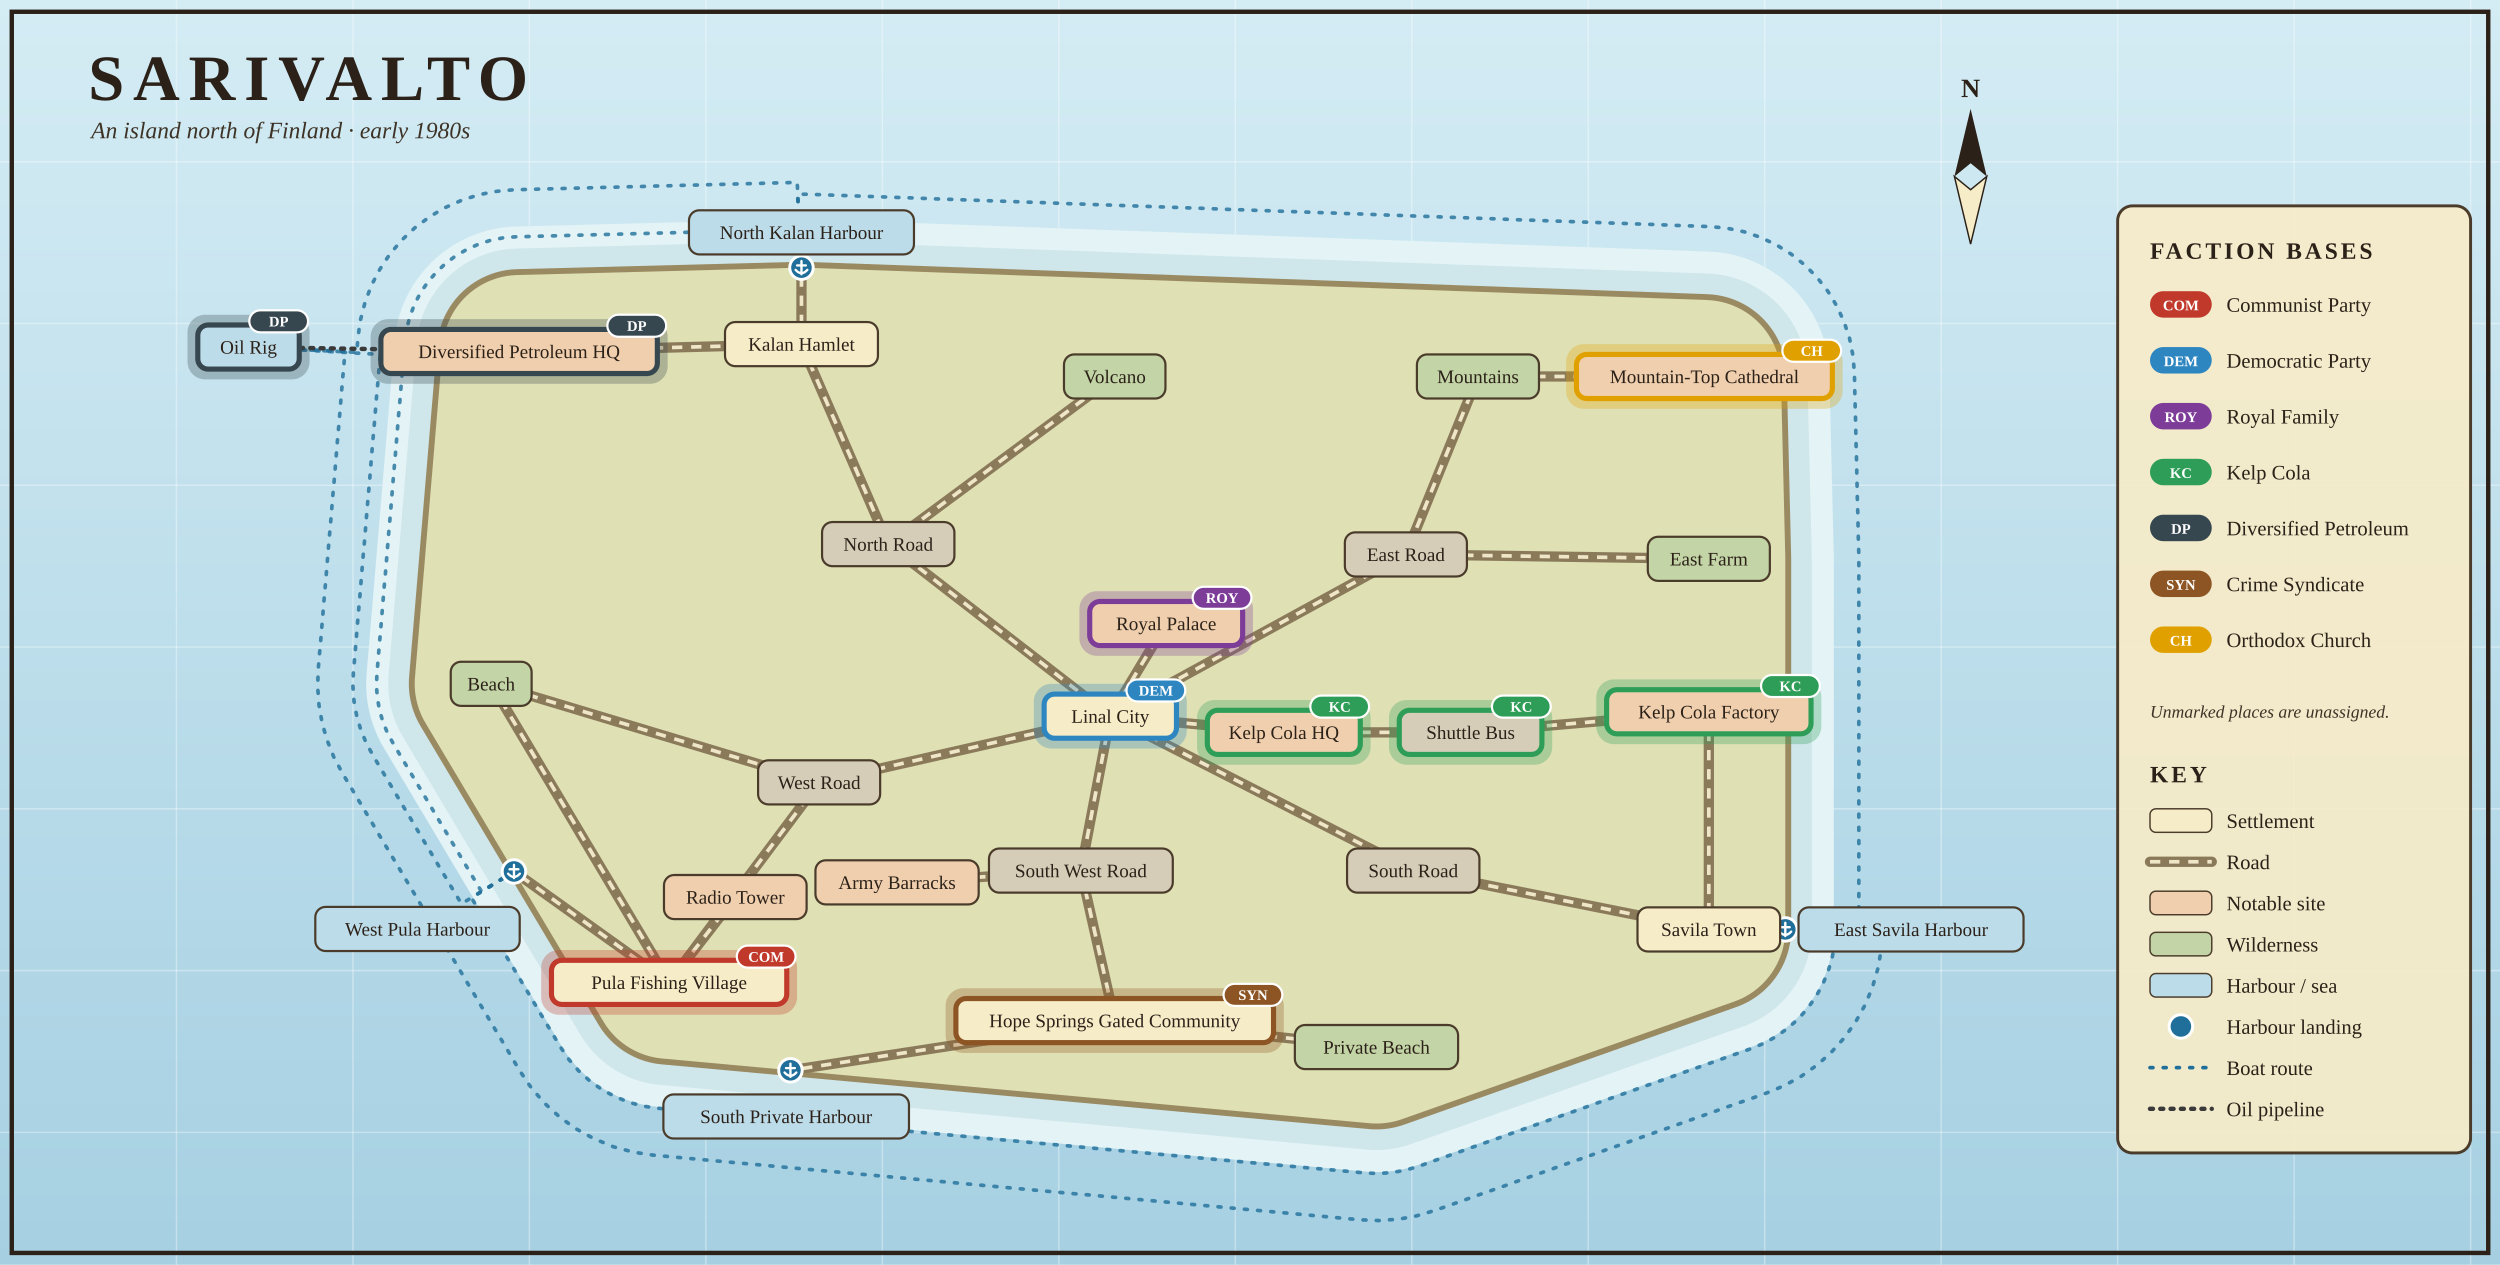
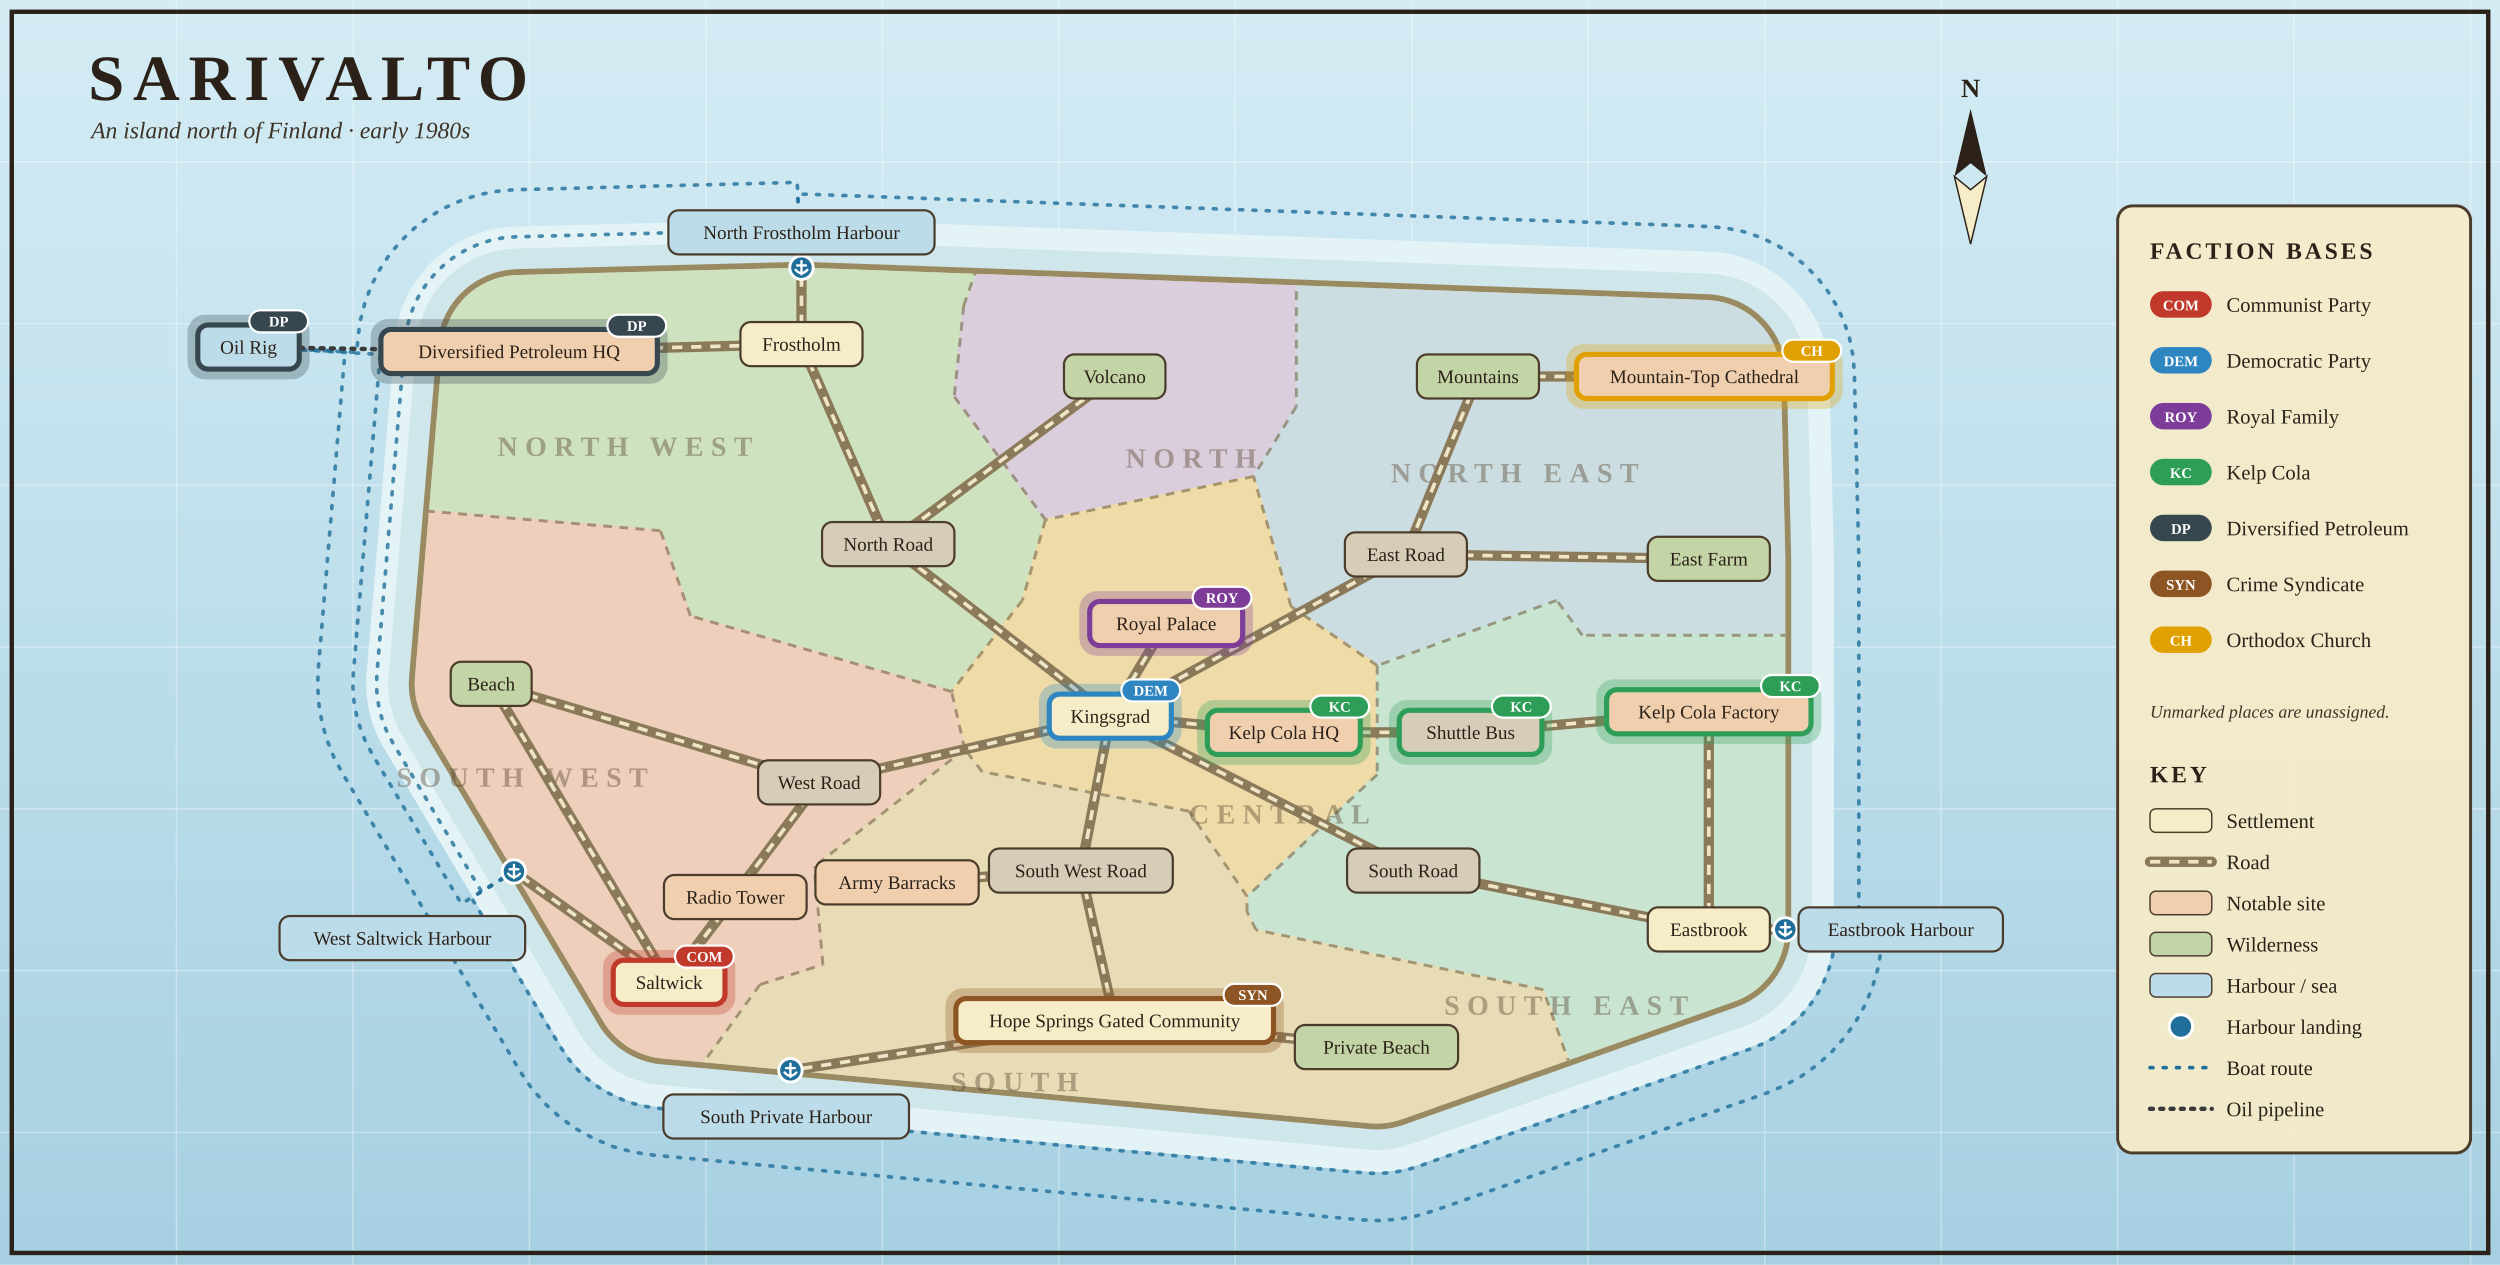
<svg xmlns="http://www.w3.org/2000/svg" viewBox="0 0 1700 860" font-family="Georgia, 'Times New Roman', serif">
  <defs>
    <linearGradient id="sea" x1="0" y1="0" x2="0" y2="1">
      <stop offset="0" stop-color="#d4ecf4" />
      <stop offset="1" stop-color="#a6d0e2" />
    </linearGradient>
  </defs>
  <rect width="1700" height="860" fill="url(#sea)" />
  <g stroke="#ffffff" stroke-opacity=".35" stroke-width="1">
    <line x1="120" y1="0" x2="120" y2="860" />
    <line x1="240" y1="0" x2="240" y2="860" />
    <line x1="360" y1="0" x2="360" y2="860" />
    <line x1="480" y1="0" x2="480" y2="860" />
    <line x1="600" y1="0" x2="600" y2="860" />
    <line x1="720" y1="0" x2="720" y2="860" />
    <line x1="840" y1="0" x2="840" y2="860" />
    <line x1="960" y1="0" x2="960" y2="860" />
    <line x1="1080" y1="0" x2="1080" y2="860" />
    <line x1="1200" y1="0" x2="1200" y2="860" />
    <line x1="1320" y1="0" x2="1320" y2="860" />
    <line x1="1440" y1="0" x2="1440" y2="860" />
    <line x1="1560" y1="0" x2="1560" y2="860" />
    <line x1="1680" y1="0" x2="1680" y2="860" />
    <line x1="0" y1="110" x2="1700" y2="110" />
    <line x1="0" y1="220" x2="1700" y2="220" />
    <line x1="0" y1="330" x2="1700" y2="330" />
    <line x1="0" y1="440" x2="1700" y2="440" />
    <line x1="0" y1="550" x2="1700" y2="550" />
    <line x1="0" y1="660" x2="1700" y2="660" />
    <line x1="0" y1="770" x2="1700" y2="770" />
  </g>
  <polygon points="334,465 353,239 545,234 1159,256 1162,380 1162,632 936,712 455,668" fill="#e3f3f6" stroke="#e3f3f6" stroke-width="170" stroke-linejoin="round" />
  <polygon points="334,465 353,239 545,234 1159,256 1162,380 1162,632 936,712 455,668" fill="#cfe6ea" stroke="#cfe6ea" stroke-width="140" stroke-linejoin="round" />
  <polygon points="334,465 353,239 545,234 1159,256 1162,380 1162,632 936,712 455,668" fill="#9a8a62" stroke="#9a8a62" stroke-width="112" stroke-linejoin="round" />
  <polygon points="334,465 353,239 545,234 1159,256 1162,380 1162,632 936,712 455,668" fill="#dfe0b4" stroke="#dfe0b4" stroke-width="104" stroke-linejoin="round" />
+   <defs>
+     <clipPath id="isl">
+       <polygon points="289.3,491.6 286.8,486.9 284.8,481.9 283.3,476.7 282.4,471.4 282,466 282.2,460.6 283,450.8 283.8,441 284.7,431.2 285.5,421.3 286.3,411.5 287.1,401.7 288,391.9 288.8,382 289.6,372.2 290.4,362.4 291.3,352.6 292.1,342.7 292.9,332.9 293.7,323.1 294.6,313.3 295.4,303.4 296.2,293.6 297.1,283.8 297.9,273.9 298.7,264.1 299.5,254.3 300.4,244.5 301.2,234.6 302,228.9 303.5,223.2 305.5,217.7 308.2,212.6 311.5,207.7 315.2,203.2 319.5,199.2 324.2,195.7 329.2,192.8 334.5,190.4 340.1,188.6 345.8,187.5 351.6,187 361.2,186.8 370.8,186.5 380.4,186.3 390,186 399.6,185.8 409.2,185.5 418.8,185.3 428.4,185 438,184.8 447.6,184.5 457.2,184.3 466.8,184 476.4,183.8 486,183.5 495.6,183.3 505.2,183 514.8,182.8 524.4,182.5 534,182.3 543.6,182 546.9,182 556.8,182.4 566.7,182.7 576.6,183.1 586.5,183.5 596.4,183.8 606.3,184.2 616.2,184.5 626.1,184.9 636,185.2 645.9,185.6 655.8,185.9 665.7,186.3 675.6,186.6 685.5,187 695.4,187.4 705.3,187.7 715.2,188.1 725.1,188.4 735,188.8 744.9,189.1 754.8,189.5 764.7,189.8 774.6,190.2 784.5,190.5 794.4,190.9 804.3,191.3 814.2,191.6 824.2,192 834.1,192.3 844,192.7 853.9,193 863.8,193.4 873.7,193.7 883.6,194.1 893.5,194.5 903.4,194.8 913.3,195.2 923.2,195.5 933.1,195.9 943,196.2 952.9,196.6 962.8,196.9 972.7,197.3 982.6,197.6 992.5,198 1002.4,198.4 1012.3,198.7 1022.2,199.1 1032.1,199.4 1042,199.8 1051.9,200.1 1061.8,200.5 1071.7,200.8 1081.6,201.2 1091.5,201.5 1101.4,201.9 1111.3,202.3 1121.2,202.6 1131.2,203 1141.1,203.3 1151,203.7 1160.9,204 1166.9,204.6 1172.8,205.9 1178.5,207.8 1184,210.4 1189.1,213.6 1193.8,217.4 1198,221.7 1201.8,226.4 1204.9,231.6 1207.4,237.1 1209.3,242.8 1210.5,248.7 1211,254.7 1211.2,264.3 1211.4,273.8 1211.7,283.4 1211.9,292.9 1212.1,302.4 1212.4,312 1212.6,321.5 1212.8,331 1213.1,340.6 1213.3,350.1 1213.5,359.7 1213.8,369.2 1214,378.7 1214,380 1214,389.7 1214,399.4 1214,409.1 1214,418.8 1214,428.5 1214,438.2 1214,447.8 1214,457.5 1214,467.2 1214,476.9 1214,486.6 1214,496.3 1214,506 1214,515.7 1214,525.4 1214,535.1 1214,544.8 1214,554.5 1214,564.2 1214,573.8 1214,583.5 1214,593.2 1214,602.9 1214,612.6 1214,622.3 1214,632 1213.7,637.8 1212.7,643.5 1211.1,649.1 1208.9,654.5 1206.1,659.6 1202.7,664.3 1198.9,668.7 1194.5,672.6 1189.8,675.9 1184.7,678.8 1179.4,681 1169.9,684.4 1160.5,687.7 1151.1,691 1141.7,694.4 1132.3,697.7 1122.9,701 1113.4,704.4 1104,707.7 1094.6,711 1085.2,714.4 1075.8,717.7 1066.4,721 1056.9,724.4 1047.5,727.7 1038.1,731 1028.7,734.4 1019.3,737.7 1009.9,741 1000.4,744.4 991,747.7 981.6,751 972.2,754.4 962.8,757.7 953.4,761 948,762.6 942.5,763.6 936.9,764 931.3,763.8 921.4,762.9 911.6,762 901.8,761.1 892,760.2 882.2,759.3 872.4,758.4 862.5,757.5 852.7,756.6 842.9,755.7 833.1,754.8 823.3,753.9 813.5,753 803.7,752.1 793.8,751.2 784,750.3 774.2,749.4 764.4,748.5 754.6,747.6 744.8,746.7 734.9,745.8 725.1,744.9 715.3,744 705.5,743.1 695.7,742.2 685.9,741.3 676,740.4 666.2,739.5 656.4,738.6 646.6,737.7 636.8,736.8 627,735.9 617.1,735 607.3,734.2 597.5,733.3 587.7,732.4 577.9,731.5 568.1,730.6 558.2,729.7 548.4,728.8 538.6,727.9 528.8,727 519,726.1 509.2,725.2 499.3,724.3 489.5,723.4 479.7,722.5 469.9,721.6 460.1,720.7 450.3,719.8 444.2,718.9 438.3,717.2 432.6,714.9 427.3,712 422.3,708.4 417.8,704.3 413.8,699.7 410.3,694.6 405.3,686.2 400.2,677.7 395.2,669.2 390.2,660.8 385.1,652.3 380.1,643.9 375,635.4 370,627 365,618.5 359.9,610 354.9,601.6 349.8,593.1 344.8,584.7 339.7,576.2 334.7,567.7 329.7,559.3 324.6,550.8 319.6,542.4 314.5,533.9 309.5,525.5 304.5,517 299.4,508.5 294.4,500.1" />
+     </clipPath>
+   </defs>
+   <g clip-path="url(#isl)" opacity=".75">
+     <polygon points="0,0 386.5,0 448.3,208 452.1,355.1 449.1,360.9 0,323.1" fill="#c9e3c4" stroke="#c9e3c4" stroke-width="1.5" />
+     <polygon points="655.3,208 648.9,269.7 452.1,355.1 448.3,208" fill="#c9e3c4" stroke="#c9e3c4" stroke-width="1.5" />
+     <polygon points="449.1,360.9 452.1,355.1 648.9,269.7 710.9,353.4 695.3,408.1 647.1,470.3 469.5,418.8" fill="#c9e3c4" stroke="#c9e3c4" stroke-width="1.5" />
+     <polygon points="727.6,0 881.5,0 881.5,276.4 852.4,324 710.9,353.4 648.9,269.7 655.3,208" fill="#d9c8ea" stroke="#d9c8ea" stroke-width="1.5" />
+     <polygon points="881.5,0 1082,0 1082,319.9 1059.4,348.5 881.5,276.4" fill="#c4dcef" stroke="#c4dcef" stroke-width="1.5" />
+     <polygon points="1082,0 1700,0 1700,304.9 1082,319.9" fill="#c4dcef" stroke="#c4dcef" stroke-width="1.5" />
+     <polygon points="877.9,412.4 852.4,324 881.5,276.4 1059.4,348.5 1058.6,408.2 936.5,452.6" fill="#c4dcef" stroke="#c4dcef" stroke-width="1.5" />
+     <polygon points="1700,304.9 1700,400.3 1546.6,432 1075.9,432 1058.6,408.2 1059.4,348.5 1082,319.9" fill="#c4dcef" stroke="#c4dcef" stroke-width="1.5" />
+     <polygon points="695.3,408.1 710.9,353.4 852.4,324 877.9,412.4 815.1,480.3" fill="#f3d9a4" stroke="#f3d9a4" stroke-width="1.5" />
+     <polygon points="647.1,470.3 695.3,408.1 815.1,480.3 808.5,551.6 667.9,524.8 656,509.5" fill="#f3d9a4" stroke="#f3d9a4" stroke-width="1.5" />
+     <polygon points="808.5,551.6 815.1,480.3 877.9,412.4 936.5,452.6 936.5,526.7 848,609.6" fill="#f3d9a4" stroke="#f3d9a4" stroke-width="1.5" />
+     <polygon points="936.5,526.7 936.5,452.6 1058.6,408.2 1075.9,432 1086.8,558 1067.6,581.2" fill="#c3e6dc" stroke="#c3e6dc" stroke-width="1.5" />
+     <polygon points="1188,558 1086.8,558 1075.9,432 1546.6,432" fill="#c3e6dc" stroke="#c3e6dc" stroke-width="1.5" />
+     <polygon points="1188,860 1115.5,860 1049.4,673 1067.6,581.2 1086.8,558 1188,558" fill="#c3e6dc" stroke="#c3e6dc" stroke-width="1.5" />
+     <polygon points="854.1,632.3 848,620.1 848,609.6 936.5,526.7 1067.6,581.2 1049.4,673" fill="#c3e6dc" stroke="#c3e6dc" stroke-width="1.5" />
+     <polygon points="667.9,524.8 808.5,551.6 848,609.6 848,620.1 676.5,658.8" fill="#eadbb6" stroke="#eadbb6" stroke-width="1.5" />
+     <polygon points="442.6,508.2 469.5,418.8 647.1,470.3 656,509.5 553.6,589.3" fill="#f2c9bf" stroke="#f2c9bf" stroke-width="1.5" />
+     <polygon points="0,570.4 0,323.1 449.1,360.9 469.5,418.8 442.6,508.2 434.4,517.5" fill="#f2c9bf" stroke="#f2c9bf" stroke-width="1.5" />
+     <polygon points="378.7,860 238.1,860 425.1,598.4 516.8,669.5" fill="#f2c9bf" stroke="#f2c9bf" stroke-width="1.5" />
+     <polygon points="238.1,860 0,860 0,570.4 434.4,517.5 425.1,598.4" fill="#f2c9bf" stroke="#f2c9bf" stroke-width="1.5" />
+     <polygon points="831.1,860 670.6,860 646.9,705.4 676.5,658.8 848,620.1 854.1,632.3" fill="#eadbb6" stroke="#eadbb6" stroke-width="1.5" />
+     <polygon points="1115.5,860 831.1,860 854.1,632.3 1049.4,673" fill="#eadbb6" stroke="#eadbb6" stroke-width="1.5" />
+     <polygon points="670.6,860 378.7,860 516.8,669.5 559.6,655.9 646.9,705.4" fill="#eadbb6" stroke="#eadbb6" stroke-width="1.5" />
+     <polygon points="553.6,589.3 656,509.5 667.9,524.8 676.5,658.8 646.9,705.4 559.6,655.9" fill="#eadbb6" stroke="#eadbb6" stroke-width="1.5" />
+     <polygon points="434.4,517.5 442.6,508.2 553.6,589.3 559.6,655.9 516.8,669.5 425.1,598.4" fill="#f2c9bf" stroke="#f2c9bf" stroke-width="1.5" />
+     <polygon points="386.5,0 727.6,0 655.3,208 448.3,208" fill="#c9e3c4" stroke="#c9e3c4" stroke-width="1.5" />
+     <polygon points="1700,400.3 1700,860 1188,860 1188,558 1546.6,432" fill="#c3e6dc" stroke="#c3e6dc" stroke-width="1.5" />
+   </g>
+   <g clip-path="url(#isl)" stroke="#6b5a3a" stroke-width="2" stroke-dasharray="6 5" opacity=".55" fill="none">
+     <path d="M449.1 360.9L0 323.1" />
+     <path d="M655.3 208L648.9 269.7" />
+     <path d="M648.9 269.7L710.9 353.4" />
+     <path d="M710.9 353.4L695.3 408.1" />
+     <path d="M695.3 408.1L647.1 470.3" />
+     <path d="M647.1 470.3L469.5 418.8" />
+     <path d="M469.5 418.8L449.1 360.9" />
+     <path d="M881.5 0L881.5 276.4" />
+     <path d="M881.5 276.4L852.4 324" />
+     <path d="M852.4 324L710.9 353.4" />
+     <path d="M655.3 208L727.6 0" />
+     <path d="M877.9 412.4L852.4 324" />
+     <path d="M1058.6 408.2L936.5 452.6" />
+     <path d="M936.5 452.6L877.9 412.4" />
+     <path d="M1700 400.3L1546.6 432" />
+     <path d="M1546.6 432L1075.9 432" />
+     <path d="M1075.9 432L1058.6 408.2" />
+     <path d="M808.5 551.6L667.9 524.8" />
+     <path d="M667.9 524.8L656 509.5" />
+     <path d="M656 509.5L647.1 470.3" />
+     <path d="M936.5 452.6L936.5 526.7" />
+     <path d="M936.5 526.7L848 609.6" />
+     <path d="M848 609.6L808.5 551.6" />
+     <path d="M1115.5 860L1049.4 673" />
+     <path d="M854.1 632.3L848 620.1" />
+     <path d="M848 620.1L848 609.6" />
+     <path d="M1049.4 673L854.1 632.3" />
+     <path d="M656 509.5L553.6 589.3" />
+     <path d="M516.8 669.5L378.7 860" />
+     <path d="M516.8 669.5L559.6 655.9" />
+     <path d="M559.6 655.9L553.6 589.3" />
+   </g>
+   <text x="425" y="310" text-anchor="middle" font-size="19" font-weight="bold" letter-spacing="5" fill="#5a4630" fill-opacity=".42">NORTH WEST</text>
+   <text x="810" y="318" text-anchor="middle" font-size="19" font-weight="bold" letter-spacing="5" fill="#5a4630" fill-opacity=".42">NORTH</text>
+   <text x="1030" y="328" text-anchor="middle" font-size="19" font-weight="bold" letter-spacing="5" fill="#5a4630" fill-opacity=".42">NORTH EAST</text>
+   <text x="870" y="560" text-anchor="middle" font-size="19" font-weight="bold" letter-spacing="5" fill="#5a4630" fill-opacity=".42">CENTRAL</text>
+   <text x="1065" y="690" text-anchor="middle" font-size="19" font-weight="bold" letter-spacing="5" fill="#5a4630" fill-opacity=".42">SOUTH EAST</text>
+   <text x="690" y="742" text-anchor="middle" font-size="19" font-weight="bold" letter-spacing="5" fill="#5a4630" fill-opacity=".42">SOUTH</text>
+   <text x="355" y="535" text-anchor="middle" font-size="19" font-weight="bold" letter-spacing="5" fill="#5a4630" fill-opacity=".42">SOUTH WEST</text>
  <g fill="none">
    <path d="M349.5 592.6L327.5 606.4L322.5 598L317.4 589.5L312.4 581.1L307.3 572.6L302.3 564.1L297.2 555.7L292.2 547.2L287.2 538.8L282.1 530.3L277.1 521.9L272 513.4L267 504.9L263.2 497.8L260.2 490.3L258 482.5L256.6 474.6L256 466.5L256.3 458.5L257.1 448.6L257.9 438.8L258.8 429L259.6 419.2L260.4 409.3L261.2 399.5L262.1 389.7L262.9 379.9L263.7 370L264.5 360.2L265.4 350.4L266.2 340.6L267 330.7L267.8 320.9L268.7 311.1L269.5 301.2L270.3 291.4L271.1 281.6L272 271.8L272.8 261.9L273.6 252.1L274.4 242.3L275.3 232.5L276.5 223.8L278.7 215.3L281.8 207.1L285.8 199.3L290.7 192.1L296.4 185.4L302.7 179.4L309.7 174.1L317.3 169.7L325.3 166.1L333.6 163.4L342.2 161.7L351 161L360.6 160.8L370.2 160.5L379.8 160.3L389.4 160L399 159.8L408.6 159.5L418.2 159.3L427.8 159L437.4 158.8L447 158.5L456.6 158.3L466.2 158L475.8 157.8L485.4 157.5L495 157.3L504.6 157L514.2 156.8L523.8 156.5L533.4 156.3L543 156L545 182" stroke="#1f6f9a" stroke-width="2.5" stroke-dasharray="2 7" stroke-linecap="round" stroke-linejoin="round" opacity=".8" />
    <path d="M349.5 592.6L320.6 610.5L325.7 619L330.7 627.4L335.8 635.9L340.8 644.4L345.8 652.8L350.9 661.3L355.9 669.7L361 678.2L366 686.7L371 695.1L376.1 703.6L381.1 712L384 716.2L386.8 720.4L390.1 724.2L393.4 728.1L397.2 731.5L400.9 734.9L405 737.8L409.2 740.8L413.6 743.2L418 745.6L422.7 747.5L427.4 749.5L432.3 750.8L437.2 752.1L442.2 752.9L447.2 753.6L457 754.5L466.8 755.4L476.6 756.3L486.4 757.2L496.2 758.1L506.1 759L515.9 759.9L525.7 760.8L535.5 761.7L545.3 762.6L555.1 763.5L565 764.4L574.8 765.3L584.6 766.2L594.4 767.1L604.2 768L614 768.9L623.9 769.8L633.7 770.7L643.5 771.6L653.3 772.5L663.1 773.4L672.9 774.3L682.8 775.2L692.6 776.1L702.4 777L712.2 777.9L722 778.8L731.8 779.7L741.7 780.6L751.5 781.5L761.3 782.4L771.1 783.3L780.9 784.2L790.7 785.1L800.6 786L810.4 786.9L820.2 787.8L830 788.7L839.8 789.6L849.6 790.5L859.5 791.4L869.3 792.3L879.1 793.2L888.9 794.1L898.7 794.9L908.5 795.8L918.3 796.7L928.2 797.6L937.4 798L946.7 797.3L955.8 795.7L964.7 793.1L974.1 789.7L983.5 786.4L992.9 783.1L1002.4 779.7L1011.8 776.4L1021.2 773.1L1030.6 769.7L1040 766.4L1049.4 763.1L1058.9 759.7L1068.3 756.4L1077.7 753.1L1087.1 749.7L1096.5 746.4L1105.9 743.1L1115.4 739.7L1124.8 736.4L1134.2 733.1L1143.6 729.7L1153 726.4L1162.4 723.1L1171.9 719.7L1181.3 716.4L1190.7 713.1L1199.6 709.4L1208 704.7L1215.8 699.1L1223 692.7L1229.3 685.5L1234.9 677.6L1239.5 669.2L1243.2 660.3L1245.9 651.1L1247.5 641.6L1248 632L1214 632" stroke="#1f6f9a" stroke-width="2.5" stroke-dasharray="2 7" stroke-linecap="round" stroke-linejoin="round" opacity=".8" />
    <path d="M349.5 592.6L313.8 614.6L308.7 606.2L303.7 597.7L298.6 589.3L293.6 580.8L288.5 572.3L283.5 563.9L278.5 555.4L273.4 547L268.4 538.5L263.3 530L258.3 521.6L253.3 513.1L248.7 504.5L245.1 495.5L242.4 486.1L240.7 476.6L240 466.9L240.3 457.1L241.2 447.3L242 437.5L242.8 427.6L243.6 417.8L244.5 408L245.3 398.2L246.1 388.3L246.9 378.5L247.8 368.7L248.6 358.9L249.4 349L250.2 339.2L251.1 329.4L251.9 319.6L252.7 309.7L253.5 299.9L254.4 290.1L255.2 280.3L256 270.4L256.9 260.6L257.7 250.8L258.5 241L169 236" stroke="#1f6f9a" stroke-width="2.5" stroke-dasharray="2 7" stroke-linecap="round" stroke-linejoin="round" opacity=".8" />
    <path d="M545 182L542.3 132L548.7 132.1L558.6 132.4L568.5 132.8L578.4 133.1L588.3 133.5L598.2 133.8L608.1 134.2L618 134.5L627.9 134.9L637.8 135.3L647.7 135.6L657.6 136L667.5 136.3L677.4 136.7L687.3 137L697.2 137.4L707.1 137.7L717 138.1L726.9 138.5L736.8 138.8L746.7 139.2L756.6 139.5L766.5 139.9L776.4 140.2L786.3 140.6L796.2 140.9L806.1 141.3L816 141.6L825.9 142L835.8 142.4L845.7 142.7L855.7 143.1L865.6 143.4L875.5 143.8L885.4 144.1L895.3 144.5L905.2 144.8L915.1 145.2L925 145.5L934.9 145.9L944.8 146.3L954.7 146.6L964.6 147L974.5 147.3L984.4 147.7L994.3 148L1004.2 148.4L1014.1 148.7L1024 149.1L1033.9 149.5L1043.8 149.8L1053.7 150.2L1063.6 150.5L1073.5 150.9L1083.4 151.2L1093.3 151.6L1103.2 151.9L1113.1 152.3L1123 152.6L1132.9 153L1142.8 153.4L1152.7 153.7L1162.7 154.1L1168.5 154.6L1174.4 155.2L1180.2 156.4L1186 157.6L1191.6 159.5L1197.3 161.4L1202.6 164L1208 166.5L1213 169.7L1218 172.8L1222.6 176.5L1227.3 180.2L1231.4 184.4L1235.6 188.6L1239.2 193.3L1242.9 198L1246 203L1249 208.1L1251.5 213.5L1254 218.8L1255.8 224.5L1257.7 230.1L1258.8 235.9L1260 241.7L1260.5 247.6L1261 253.5L1261.2 263.1L1261.4 272.6L1261.7 282.1L1261.9 291.7L1262.1 301.2L1262.4 310.8L1262.6 320.3L1262.8 329.8L1263 339.4L1263.3 348.9L1263.5 358.5L1263.7 368L1264 377.5L1264 380L1264 389.7L1264 399.4L1264 409.1L1264 418.8L1264 428.5L1264 438.2L1264 447.8L1264 457.5L1264 467.2L1264 476.9L1264 486.6L1264 496.3L1264 506L1264 515.7L1264 525.4L1264 535.1L1264 544.8L1264 554.5L1264 564.2L1264 573.8L1264 583.5L1264 593.2L1264 602.9L1264 612.6L1264 622.3L1264 632L1214 632" stroke="#1f6f9a" stroke-width="2.5" stroke-dasharray="2 7" stroke-linecap="round" stroke-linejoin="round" opacity=".8" />
    <path d="M545 182L542.1 124L532.5 124.3L522.9 124.5L513.3 124.8L503.7 125L494.1 125.3L484.5 125.5L474.9 125.8L465.3 126L455.7 126.3L446.1 126.5L436.5 126.8L426.9 127L417.3 127.3L407.7 127.5L398.1 127.8L388.5 128L378.9 128.3L369.3 128.5L359.7 128.8L350.1 129L344 129.5L337.8 130.1L331.8 131.2L325.7 132.4L319.8 134.3L313.9 136.2L308.3 138.7L302.6 141.2L297.3 144.3L292 147.5L287.1 151.2L282.1 154.9L277.6 159.1L273.1 163.4L269.1 168.1L265.1 172.8L261.7 177.9L258.3 183.1L255.4 188.6L252.6 194L250.4 199.8L248.2 205.6L246.7 211.6L245.1 217.6L244.2 223.7L243.4 229.8L242.6 239.6L169 236" stroke="#1f6f9a" stroke-width="2.5" stroke-dasharray="2 7" stroke-linecap="round" stroke-linejoin="round" opacity=".8" />
    <path d="M169 236L234.6 238.9L233.8 248.8L232.9 258.6L232.1 268.4L231.3 278.2L230.5 288.1L229.6 297.9L228.8 307.7L228 317.5L227.2 327.4L226.3 337.2L225.5 347L224.7 356.9L223.8 366.7L223 376.5L222.2 386.3L221.4 396.2L220.5 406L219.7 415.8L218.9 425.6L218.1 435.5L217.2 445.3L216.4 455.1L216.2 461.2L216 467.3L216.5 473.4L216.9 479.5L218 485.5L219 491.5L220.7 497.4L222.4 503.3L224.7 508.9L226.9 514.6L229.8 520L232.6 525.4L237.7 533.9L242.7 542.3L247.8 550.8L252.8 559.2L257.8 567.7L262.9 576.2L267.9 584.6L273 593.1L278 601.5L283.1 610L288.1 618.5L293.1 626.9L298.2 635.4L303.2 643.8L308.3 652.3L313.3 660.7L318.3 669.2L323.4 677.7L328.4 686.1L333.5 694.6L338.5 703L343.6 711.5L348.6 720L353.6 728.4L357.5 734.2L361.4 739.9L366 745.2L370.5 750.4L375.7 755.1L380.8 759.8L386.4 763.8L392.1 767.8L398.2 771.2L404.3 774.5L410.7 777.1L417.1 779.8L423.8 781.6L430.5 783.4L437.4 784.5L444.3 785.5L454.1 786.4L463.9 787.3L473.7 788.2L483.5 789.1L493.3 790L503.1 790.9L513 791.8L522.8 792.7L532.6 793.6L542.4 794.5L552.2 795.4L562 796.3L571.9 797.2L581.7 798.1L591.5 799L601.3 799.9L611.1 800.8L620.9 801.7L630.8 802.6L640.6 803.5L650.4 804.4L660.2 805.3L670 806.2L679.8 807.1L689.7 808L699.5 808.9L709.3 809.8L719.1 810.7L728.9 811.6L738.7 812.4L748.6 813.3L758.4 814.2L768.2 815.1L778 816L787.8 816.9L797.6 817.8L807.5 818.7L817.3 819.6L827.1 820.5L836.9 821.4L846.7 822.3L856.5 823.2L866.4 824.1L876.2 825L886 825.9L895.8 826.8L905.6 827.7L915.4 828.6L925.3 829.5L931.6 829.7L938 830L944.3 829.5L950.7 829.1L956.9 828L963.2 826.8L969.3 825L975.4 823.2L984.8 819.9L994.2 816.6L1003.6 813.2L1013 809.9L1022.5 806.6L1031.9 803.2L1041.3 799.9L1050.7 796.6L1060.1 793.2L1069.5 789.9L1079 786.6L1088.4 783.2L1097.8 779.9L1107.2 776.6L1116.6 773.2L1126 769.9L1135.5 766.6L1144.9 763.2L1154.3 759.9L1163.7 756.6L1173.1 753.2L1182.5 749.9L1192 746.6L1201.4 743.2L1207.5 740.7L1213.5 738.1L1219.3 734.9L1225.1 731.7L1230.4 727.9L1235.8 724.1L1240.7 719.7L1245.6 715.2L1250 710.3L1254.4 705.4L1258.2 700L1262 694.6L1265.2 688.8L1268.4 683.1L1270.9 677L1273.4 670.9L1275.2 664.5L1277.1 658.2L1278.2 651.7L1279.3 645.2L1279.6 638.6L1214 632" stroke="#1f6f9a" stroke-width="2.5" stroke-dasharray="2 7" stroke-linecap="round" stroke-linejoin="round" opacity=".8" />
    <path d="M169 236L353 239" stroke="#3a3a3a" stroke-width="3" stroke-dasharray="2 5" stroke-linecap="round" />
    <path d="M353 239L545 234" stroke="#8a7a5a" stroke-width="7" stroke-linecap="round" />
    <path d="M353 239L545 234" stroke="#efe6c8" stroke-width="2.5" stroke-dasharray="7 6" />
    <path d="M545 234L604 370" stroke="#8a7a5a" stroke-width="7" stroke-linecap="round" />
    <path d="M545 234L604 370" stroke="#efe6c8" stroke-width="2.5" stroke-dasharray="7 6" />
    <path d="M758 256L604 370" stroke="#8a7a5a" stroke-width="7" stroke-linecap="round" />
    <path d="M758 256L604 370" stroke="#efe6c8" stroke-width="2.5" stroke-dasharray="7 6" />
    <path d="M604 370L755 487" stroke="#8a7a5a" stroke-width="7" stroke-linecap="round" />
    <path d="M604 370L755 487" stroke="#efe6c8" stroke-width="2.5" stroke-dasharray="7 6" />
    <path d="M557 532L755 487" stroke="#8a7a5a" stroke-width="7" stroke-linecap="round" />
    <path d="M557 532L755 487" stroke="#efe6c8" stroke-width="2.5" stroke-dasharray="7 6" />
    <path d="M1005 256L956 377" stroke="#8a7a5a" stroke-width="7" stroke-linecap="round" />
    <path d="M1005 256L956 377" stroke="#efe6c8" stroke-width="2.5" stroke-dasharray="7 6" />
    <path d="M1005 256L1159 256" stroke="#8a7a5a" stroke-width="7" stroke-linecap="round" />
    <path d="M1005 256L1159 256" stroke="#efe6c8" stroke-width="2.5" stroke-dasharray="7 6" />
    <path d="M956 377L755 487" stroke="#8a7a5a" stroke-width="7" stroke-linecap="round" />
    <path d="M956 377L755 487" stroke="#efe6c8" stroke-width="2.5" stroke-dasharray="7 6" />
    <path d="M956 377L1162 380" stroke="#8a7a5a" stroke-width="7" stroke-linecap="round" />
    <path d="M956 377L1162 380" stroke="#efe6c8" stroke-width="2.5" stroke-dasharray="7 6" />
    <path d="M793 424L755 487" stroke="#8a7a5a" stroke-width="7" stroke-linecap="round" />
    <path d="M793 424L755 487" stroke="#efe6c8" stroke-width="2.5" stroke-dasharray="7 6" />
    <path d="M755 487L873 498" stroke="#8a7a5a" stroke-width="7" stroke-linecap="round" />
    <path d="M755 487L873 498" stroke="#efe6c8" stroke-width="2.5" stroke-dasharray="7 6" />
    <path d="M873 498L1000 498" stroke="#8a7a5a" stroke-width="7" stroke-linecap="round" />
    <path d="M873 498L1000 498" stroke="#efe6c8" stroke-width="2.5" stroke-dasharray="7 6" />
    <path d="M1000 498L1162 484" stroke="#8a7a5a" stroke-width="7" stroke-linecap="round" />
    <path d="M1000 498L1162 484" stroke="#efe6c8" stroke-width="2.5" stroke-dasharray="7 6" />
    <path d="M1162 484L1162 632" stroke="#8a7a5a" stroke-width="7" stroke-linecap="round" />
    <path d="M1162 484L1162 632" stroke="#efe6c8" stroke-width="2.5" stroke-dasharray="7 6" />
    <path d="M961 592L755 487" stroke="#8a7a5a" stroke-width="7" stroke-linecap="round" />
    <path d="M961 592L755 487" stroke="#efe6c8" stroke-width="2.5" stroke-dasharray="7 6" />
    <path d="M961 592L1162 632" stroke="#8a7a5a" stroke-width="7" stroke-linecap="round" />
    <path d="M961 592L1162 632" stroke="#efe6c8" stroke-width="2.5" stroke-dasharray="7 6" />
    <path d="M334 465L557 532" stroke="#8a7a5a" stroke-width="7" stroke-linecap="round" />
    <path d="M334 465L557 532" stroke="#efe6c8" stroke-width="2.5" stroke-dasharray="7 6" />
    <path d="M334 465L455 668" stroke="#8a7a5a" stroke-width="7" stroke-linecap="round" />
    <path d="M334 465L455 668" stroke="#efe6c8" stroke-width="2.5" stroke-dasharray="7 6" />
    <path d="M557 532L455 668" stroke="#8a7a5a" stroke-width="7" stroke-linecap="round" />
    <path d="M557 532L455 668" stroke="#efe6c8" stroke-width="2.5" stroke-dasharray="7 6" />
    <path d="M455 668L349.5 592.6" stroke="#8a7a5a" stroke-width="7" stroke-linecap="round" />
    <path d="M455 668L349.5 592.6" stroke="#efe6c8" stroke-width="2.5" stroke-dasharray="7 6" />
    <path d="M755 487L735 592" stroke="#8a7a5a" stroke-width="7" stroke-linecap="round" />
    <path d="M755 487L735 592" stroke="#efe6c8" stroke-width="2.5" stroke-dasharray="7 6" />
    <path d="M735 592L758 694" stroke="#8a7a5a" stroke-width="7" stroke-linecap="round" />
    <path d="M735 592L758 694" stroke="#efe6c8" stroke-width="2.5" stroke-dasharray="7 6" />
    <path d="M735 592L610 600" stroke="#8a7a5a" stroke-width="7" stroke-linecap="round" />
    <path d="M735 592L610 600" stroke="#efe6c8" stroke-width="2.5" stroke-dasharray="7 6" />
    <path d="M758 694L936 712" stroke="#8a7a5a" stroke-width="7" stroke-linecap="round" />
    <path d="M758 694L936 712" stroke="#efe6c8" stroke-width="2.5" stroke-dasharray="7 6" />
    <path d="M758 694L537.5 727.8" stroke="#8a7a5a" stroke-width="7" stroke-linecap="round" />
    <path d="M758 694L537.5 727.8" stroke="#efe6c8" stroke-width="2.5" stroke-dasharray="7 6" />
    <path d="M455 668L500 610" stroke="#8a7a5a" stroke-width="7" stroke-linecap="round" />
    <path d="M455 668L500 610" stroke="#efe6c8" stroke-width="2.5" stroke-dasharray="7 6" />
    <path d="M545 234L545 182" stroke="#8a7a5a" stroke-width="7" stroke-linecap="round" />
    <path d="M545 234L545 182" stroke="#efe6c8" stroke-width="2.5" stroke-dasharray="7 6" />
    <path d="M1162 632L1214 632" stroke="#8a7a5a" stroke-width="7" stroke-linecap="round" />
    <path d="M1162 632L1214 632" stroke="#efe6c8" stroke-width="2.5" stroke-dasharray="7 6" />
  </g>
  <g transform="translate(349.5,592.6)">
    <circle r="8" fill="#1f6f9a" stroke="#fff" stroke-width="2" />
    <path d="M0 -4.5V4.5M-3 -1.5H3M-4 1.5Q0 6 4 1.5" stroke="#fff" stroke-width="1.6" fill="none" stroke-linecap="round" />
  </g>
  <g transform="translate(537.5,727.8)">
    <circle r="8" fill="#1f6f9a" stroke="#fff" stroke-width="2" />
    <path d="M0 -4.5V4.5M-3 -1.5H3M-4 1.5Q0 6 4 1.5" stroke="#fff" stroke-width="1.6" fill="none" stroke-linecap="round" />
  </g>
  <g transform="translate(545,182)">
    <circle r="8" fill="#1f6f9a" stroke="#fff" stroke-width="2" />
    <path d="M0 -4.5V4.5M-3 -1.5H3M-4 1.5Q0 6 4 1.5" stroke="#fff" stroke-width="1.6" fill="none" stroke-linecap="round" />
  </g>
  <g transform="translate(1214,632)">
    <circle r="8" fill="#1f6f9a" stroke="#fff" stroke-width="2" />
    <path d="M0 -4.5V4.5M-3 -1.5H3M-4 1.5Q0 6 4 1.5" stroke="#fff" stroke-width="1.6" fill="none" stroke-linecap="round" />
  </g>
  <rect x="127.5" y="214" width="83" height="44" rx="12" fill="#37474f" fill-opacity=".30" />
  <rect x="134.5" y="221" width="69" height="30" rx="7" fill="#bddcea" stroke="#37474f" stroke-width="3.5" />
  <text x="169" y="240.5" text-anchor="middle" font-size="13" fill="#2b2118">Oil Rig</text>
  <rect x="169.5" y="211" width="40" height="15" rx="7.5" fill="#37474f" stroke="#fff" stroke-width="1.5" />
  <text x="189.5" y="222" text-anchor="middle" font-size="10" font-weight="bold" fill="#fff">DP</text>
  <rect x="252" y="217" width="202" height="44" rx="12" fill="#37474f" fill-opacity=".30" />
  <rect x="259" y="224" width="188" height="30" rx="7" fill="#f0cfae" stroke="#37474f" stroke-width="3.5" />
  <text x="353" y="243.5" text-anchor="middle" font-size="13" fill="#2b2118">Diversified Petroleum HQ</text>
  <rect x="413" y="214" width="40" height="15" rx="7.5" fill="#37474f" stroke="#fff" stroke-width="1.5" />
  <text x="433" y="225" text-anchor="middle" font-size="10" font-weight="bold" fill="#fff">DP</text>
-   <rect x="493" y="219" width="104" height="30" rx="7" fill="#f6ecc8" stroke="#4a3b2a" stroke-width="1.5" />
-   <text x="545" y="238.5" text-anchor="middle" font-size="13" fill="#2b2118">Kalan Hamlet</text>
+   <rect x="503.5" y="219" width="83" height="30" rx="7" fill="#f6ecc8" stroke="#4a3b2a" stroke-width="1.5" />
+   <text x="545" y="238.5" text-anchor="middle" font-size="13" fill="#2b2118">Frostholm</text>
  <rect x="559" y="355" width="90" height="30" rx="7" fill="#d6cdb8" stroke="#4a3b2a" stroke-width="1.5" />
  <text x="604" y="374.5" text-anchor="middle" font-size="13" fill="#2b2118">North Road</text>
  <rect x="723.5" y="241" width="69" height="30" rx="7" fill="#c3d4a6" stroke="#4a3b2a" stroke-width="1.5" />
  <text x="758" y="260.5" text-anchor="middle" font-size="13" fill="#2b2118">Volcano</text>
  <rect x="963.5" y="241" width="83" height="30" rx="7" fill="#c3d4a6" stroke="#4a3b2a" stroke-width="1.5" />
  <text x="1005" y="260.5" text-anchor="middle" font-size="13" fill="#2b2118">Mountains</text>
  <rect x="1065" y="234" width="188" height="44" rx="12" fill="#e0a100" fill-opacity=".30" />
  <rect x="1072" y="241" width="174" height="30" rx="7" fill="#f0cfae" stroke="#e0a100" stroke-width="3.5" />
  <text x="1159" y="260.5" text-anchor="middle" font-size="13" fill="#2b2118">Mountain-Top Cathedral</text>
  <rect x="1212" y="231" width="40" height="15" rx="7.5" fill="#e0a100" stroke="#fff" stroke-width="1.5" />
  <text x="1232" y="242" text-anchor="middle" font-size="10" font-weight="bold" fill="#fff">CH</text>
  <rect x="914.5" y="362" width="83" height="30" rx="7" fill="#d6cdb8" stroke="#4a3b2a" stroke-width="1.5" />
  <text x="956" y="381.5" text-anchor="middle" font-size="13" fill="#2b2118">East Road</text>
  <rect x="1120.5" y="365" width="83" height="30" rx="7" fill="#c3d4a6" stroke="#4a3b2a" stroke-width="1.5" />
  <text x="1162" y="384.5" text-anchor="middle" font-size="13" fill="#2b2118">East Farm</text>
  <rect x="734" y="402" width="118" height="44" rx="12" fill="#7d3c98" fill-opacity=".30" />
  <rect x="741" y="409" width="104" height="30" rx="7" fill="#f0cfae" stroke="#7d3c98" stroke-width="3.5" />
  <text x="793" y="428.5" text-anchor="middle" font-size="13" fill="#2b2118">Royal Palace</text>
  <rect x="811" y="399" width="40" height="15" rx="7.5" fill="#7d3c98" stroke="#fff" stroke-width="1.5" />
  <text x="831" y="410" text-anchor="middle" font-size="10" font-weight="bold" fill="#fff">ROY</text>
-   <rect x="703" y="465" width="104" height="44" rx="12" fill="#2e86c1" fill-opacity=".30" />
-   <rect x="710" y="472" width="90" height="30" rx="7" fill="#f6ecc8" stroke="#2e86c1" stroke-width="3.5" />
-   <text x="755" y="491.5" text-anchor="middle" font-size="13" fill="#2b2118">Linal City</text>
-   <rect x="766" y="462" width="40" height="15" rx="7.5" fill="#2e86c1" stroke="#fff" stroke-width="1.5" />
-   <text x="786" y="473" text-anchor="middle" font-size="10" font-weight="bold" fill="#fff">DEM</text>
+   <rect x="706.5" y="465" width="97" height="44" rx="12" fill="#2e86c1" fill-opacity=".30" />
+   <rect x="713.5" y="472" width="83" height="30" rx="7" fill="#f6ecc8" stroke="#2e86c1" stroke-width="3.5" />
+   <text x="755" y="491.5" text-anchor="middle" font-size="13" fill="#2b2118">Kingsgrad</text>
+   <rect x="762.5" y="462" width="40" height="15" rx="7.5" fill="#2e86c1" stroke="#fff" stroke-width="1.5" />
+   <text x="782.5" y="473" text-anchor="middle" font-size="10" font-weight="bold" fill="#fff">DEM</text>
  <rect x="814" y="476" width="118" height="44" rx="12" fill="#2e9d57" fill-opacity=".30" />
  <rect x="821" y="483" width="104" height="30" rx="7" fill="#f0cfae" stroke="#2e9d57" stroke-width="3.5" />
  <text x="873" y="502.5" text-anchor="middle" font-size="13" fill="#2b2118">Kelp Cola HQ</text>
  <rect x="891" y="473" width="40" height="15" rx="7.5" fill="#2e9d57" stroke="#fff" stroke-width="1.5" />
  <text x="911" y="484" text-anchor="middle" font-size="10" font-weight="bold" fill="#fff">KC</text>
  <rect x="944.5" y="476" width="111" height="44" rx="12" fill="#2e9d57" fill-opacity=".30" />
  <rect x="951.5" y="483" width="97" height="30" rx="7" fill="#d6cdb8" stroke="#2e9d57" stroke-width="3.5" />
  <text x="1000" y="502.5" text-anchor="middle" font-size="13" fill="#2b2118">Shuttle Bus</text>
  <rect x="1014.5" y="473" width="40" height="15" rx="7.5" fill="#2e9d57" stroke="#fff" stroke-width="1.5" />
  <text x="1034.5" y="484" text-anchor="middle" font-size="10" font-weight="bold" fill="#fff">KC</text>
  <rect x="1085.5" y="462" width="153" height="44" rx="12" fill="#2e9d57" fill-opacity=".30" />
  <rect x="1092.5" y="469" width="139" height="30" rx="7" fill="#f0cfae" stroke="#2e9d57" stroke-width="3.5" />
  <text x="1162" y="488.5" text-anchor="middle" font-size="13" fill="#2b2118">Kelp Cola Factory</text>
  <rect x="1197.5" y="459" width="40" height="15" rx="7.5" fill="#2e9d57" stroke="#fff" stroke-width="1.5" />
  <text x="1217.5" y="470" text-anchor="middle" font-size="10" font-weight="bold" fill="#fff">KC</text>
-   <rect x="1113.5" y="617" width="97" height="30" rx="7" fill="#f6ecc8" stroke="#4a3b2a" stroke-width="1.5" />
-   <text x="1162" y="636.5" text-anchor="middle" font-size="13" fill="#2b2118">Savila Town</text>
+   <rect x="1120.5" y="617" width="83" height="30" rx="7" fill="#f6ecc8" stroke="#4a3b2a" stroke-width="1.5" />
+   <text x="1162" y="636.5" text-anchor="middle" font-size="13" fill="#2b2118">Eastbrook</text>
  <rect x="916" y="577" width="90" height="30" rx="7" fill="#d6cdb8" stroke="#4a3b2a" stroke-width="1.5" />
  <text x="961" y="596.5" text-anchor="middle" font-size="13" fill="#2b2118">South Road</text>
  <rect x="672.5" y="577" width="125" height="30" rx="7" fill="#d6cdb8" stroke="#4a3b2a" stroke-width="1.5" />
  <text x="735" y="596.5" text-anchor="middle" font-size="13" fill="#2b2118">South West Road</text>
  <rect x="515.5" y="517" width="83" height="30" rx="7" fill="#d6cdb8" stroke="#4a3b2a" stroke-width="1.5" />
  <text x="557" y="536.5" text-anchor="middle" font-size="13" fill="#2b2118">West Road</text>
  <rect x="306.5" y="450" width="55" height="30" rx="7" fill="#c3d4a6" stroke="#4a3b2a" stroke-width="1.5" />
  <text x="334" y="469.5" text-anchor="middle" font-size="13" fill="#2b2118">Beach</text>
-   <rect x="368" y="646" width="174" height="44" rx="12" fill="#c0392b" fill-opacity=".30" />
-   <rect x="375" y="653" width="160" height="30" rx="7" fill="#f6ecc8" stroke="#c0392b" stroke-width="3.5" />
-   <text x="455" y="672.5" text-anchor="middle" font-size="13" fill="#2b2118">Pula Fishing Village</text>
-   <rect x="501" y="643" width="40" height="15" rx="7.5" fill="#c0392b" stroke="#fff" stroke-width="1.5" />
-   <text x="521" y="654" text-anchor="middle" font-size="10" font-weight="bold" fill="#fff">COM</text>
-   <rect x="214.4" y="616.7" width="139" height="30" rx="7" fill="#bddcea" stroke="#4a3b2a" stroke-width="1.5" />
-   <text x="283.9" y="636.2" text-anchor="middle" font-size="13" fill="#2b2118">West Pula Harbour</text>
+   <rect x="410" y="646" width="90" height="44" rx="12" fill="#c0392b" fill-opacity=".30" />
+   <rect x="417" y="653" width="76" height="30" rx="7" fill="#f6ecc8" stroke="#c0392b" stroke-width="3.5" />
+   <text x="455" y="672.5" text-anchor="middle" font-size="13" fill="#2b2118">Saltwick</text>
+   <rect x="459" y="643" width="40" height="15" rx="7.5" fill="#c0392b" stroke="#fff" stroke-width="1.5" />
+   <text x="479" y="654" text-anchor="middle" font-size="10" font-weight="bold" fill="#fff">COM</text>
+   <rect x="190.1" y="622.9" width="167" height="30" rx="7" fill="#bddcea" stroke="#4a3b2a" stroke-width="1.5" />
+   <text x="273.6" y="642.4" text-anchor="middle" font-size="13" fill="#2b2118">West Saltwick Harbour</text>
  <rect x="643" y="672" width="230" height="44" rx="12" fill="#8d5524" fill-opacity=".30" />
  <rect x="650" y="679" width="216" height="30" rx="7" fill="#f6ecc8" stroke="#8d5524" stroke-width="3.5" />
  <text x="758" y="698.5" text-anchor="middle" font-size="13" fill="#2b2118">Hope Springs Gated Community</text>
  <rect x="832" y="669" width="40" height="15" rx="7.5" fill="#8d5524" stroke="#fff" stroke-width="1.5" />
  <text x="852" y="680" text-anchor="middle" font-size="10" font-weight="bold" fill="#fff">SYN</text>
  <rect x="880.5" y="697" width="111" height="30" rx="7" fill="#c3d4a6" stroke="#4a3b2a" stroke-width="1.5" />
  <text x="936" y="716.5" text-anchor="middle" font-size="13" fill="#2b2118">Private Beach</text>
  <rect x="451.1" y="744.2" width="167" height="30" rx="7" fill="#bddcea" stroke="#4a3b2a" stroke-width="1.5" />
  <text x="534.6" y="763.7" text-anchor="middle" font-size="13" fill="#2b2118">South Private Harbour</text>
  <rect x="554.5" y="585" width="111" height="30" rx="7" fill="#f0cfae" stroke="#4a3b2a" stroke-width="1.5" />
  <text x="610" y="604.5" text-anchor="middle" font-size="13" fill="#2b2118">Army Barracks</text>
  <rect x="451.5" y="595" width="97" height="30" rx="7" fill="#f0cfae" stroke="#4a3b2a" stroke-width="1.5" />
  <text x="500" y="614.5" text-anchor="middle" font-size="13" fill="#2b2118">Radio Tower</text>
-   <rect x="468.5" y="143" width="153" height="30" rx="7" fill="#bddcea" stroke="#4a3b2a" stroke-width="1.5" />
-   <text x="545" y="162.5" text-anchor="middle" font-size="13" fill="#2b2118">North Kalan Harbour</text>
-   <rect x="1223" y="617" width="153" height="30" rx="7" fill="#bddcea" stroke="#4a3b2a" stroke-width="1.5" />
-   <text x="1299.5" y="636.5" text-anchor="middle" font-size="13" fill="#2b2118">East Savila Harbour</text>
+   <rect x="454.5" y="143" width="181" height="30" rx="7" fill="#bddcea" stroke="#4a3b2a" stroke-width="1.5" />
+   <text x="545" y="162.5" text-anchor="middle" font-size="13" fill="#2b2118">North Frostholm Harbour</text>
+   <rect x="1223" y="617" width="139" height="30" rx="7" fill="#bddcea" stroke="#4a3b2a" stroke-width="1.5" />
+   <text x="1292.5" y="636.5" text-anchor="middle" font-size="13" fill="#2b2118">Eastbrook Harbour</text>
  <text x="60" y="68" font-size="44" font-weight="bold" fill="#2b2118" letter-spacing="6">SARIVALTO</text>
  <text x="62" y="94" font-size="16" font-style="italic" fill="#3d3226">An island north of Finland · early 1980s</text>
  <g transform="translate(1340,120)">
    <polygon points="0,-46 11,0 0,-9 -11,0" fill="#2b2118" />
    <polygon points="0,46 11,0 0,9 -11,0" fill="#f6ecc8" stroke="#2b2118" />
    <text y="-54" text-anchor="middle" font-size="18" font-weight="bold" fill="#2b2118">N</text>
  </g>
  <rect x="1440" y="140" width="240" height="644" rx="10" fill="#f6ecc8" fill-opacity=".92" stroke="#4a3b2a" stroke-width="2" />
  <text x="1462" y="176" font-size="16" font-weight="bold" fill="#2b2118" letter-spacing="2">FACTION BASES</text>
  <rect x="1462" y="198" width="42" height="18" rx="9" fill="#c0392b" />
  <text x="1483" y="211" text-anchor="middle" font-size="10" font-weight="bold" fill="#fff">COM</text>
  <text x="1514" y="212" font-size="14" fill="#2b2118">Communist Party</text>
  <rect x="1462" y="236" width="42" height="18" rx="9" fill="#2e86c1" />
  <text x="1483" y="249" text-anchor="middle" font-size="10" font-weight="bold" fill="#fff">DEM</text>
  <text x="1514" y="250" font-size="14" fill="#2b2118">Democratic Party</text>
  <rect x="1462" y="274" width="42" height="18" rx="9" fill="#7d3c98" />
  <text x="1483" y="287" text-anchor="middle" font-size="10" font-weight="bold" fill="#fff">ROY</text>
  <text x="1514" y="288" font-size="14" fill="#2b2118">Royal Family</text>
  <rect x="1462" y="312" width="42" height="18" rx="9" fill="#2e9d57" />
  <text x="1483" y="325" text-anchor="middle" font-size="10" font-weight="bold" fill="#fff">KC</text>
  <text x="1514" y="326" font-size="14" fill="#2b2118">Kelp Cola</text>
  <rect x="1462" y="350" width="42" height="18" rx="9" fill="#37474f" />
  <text x="1483" y="363" text-anchor="middle" font-size="10" font-weight="bold" fill="#fff">DP</text>
  <text x="1514" y="364" font-size="14" fill="#2b2118">Diversified Petroleum</text>
  <rect x="1462" y="388" width="42" height="18" rx="9" fill="#8d5524" />
  <text x="1483" y="401" text-anchor="middle" font-size="10" font-weight="bold" fill="#fff">SYN</text>
  <text x="1514" y="402" font-size="14" fill="#2b2118">Crime Syndicate</text>
  <rect x="1462" y="426" width="42" height="18" rx="9" fill="#e0a100" />
  <text x="1483" y="439" text-anchor="middle" font-size="10" font-weight="bold" fill="#fff">CH</text>
  <text x="1514" y="440" font-size="14" fill="#2b2118">Orthodox Church</text>
  <text x="1462" y="488" font-size="12" font-style="italic" fill="#3d3226">Unmarked places are unassigned.</text>
  <text x="1462" y="532" font-size="16" font-weight="bold" fill="#2b2118" letter-spacing="2">KEY</text>
  <rect x="1462" y="550" width="42" height="16" rx="4" fill="#f6ecc8" stroke="#4a3b2a" />
  <text x="1514" y="563" font-size="14" fill="#2b2118">Settlement</text>
  <path d="M1462 586H1504" stroke="#8a7a5a" stroke-width="7" stroke-linecap="round" />
  <path d="M1462 586H1504" stroke="#efe6c8" stroke-width="2.5" stroke-dasharray="7 6" />
  <text x="1514" y="591" font-size="14" fill="#2b2118">Road</text>
  <rect x="1462" y="606" width="42" height="16" rx="4" fill="#f0cfae" stroke="#4a3b2a" />
  <text x="1514" y="619" font-size="14" fill="#2b2118">Notable site</text>
  <rect x="1462" y="634" width="42" height="16" rx="4" fill="#c3d4a6" stroke="#4a3b2a" />
  <text x="1514" y="647" font-size="14" fill="#2b2118">Wilderness</text>
  <rect x="1462" y="662" width="42" height="16" rx="4" fill="#bddcea" stroke="#4a3b2a" />
  <text x="1514" y="675" font-size="14" fill="#2b2118">Harbour / sea</text>
  <circle cx="1483" cy="698" r="8" fill="#1f6f9a" stroke="#fff" stroke-width="2" />
  <text x="1514" y="703" font-size="14" fill="#2b2118">Harbour landing</text>
  <path d="M1462 726H1504" stroke="#1f6f9a" stroke-width="2.5" stroke-dasharray="2 7" stroke-linecap="round" />
  <text x="1514" y="731" font-size="14" fill="#2b2118">Boat route</text>
  <path d="M1462 754H1504" stroke="#3a3a3a" stroke-width="3" stroke-dasharray="2 5" stroke-linecap="round" />
  <text x="1514" y="759" font-size="14" fill="#2b2118">Oil pipeline</text>
  <rect x="8" y="8" width="1684" height="844" fill="none" stroke="#2b2118" stroke-width="3" />
</svg>
